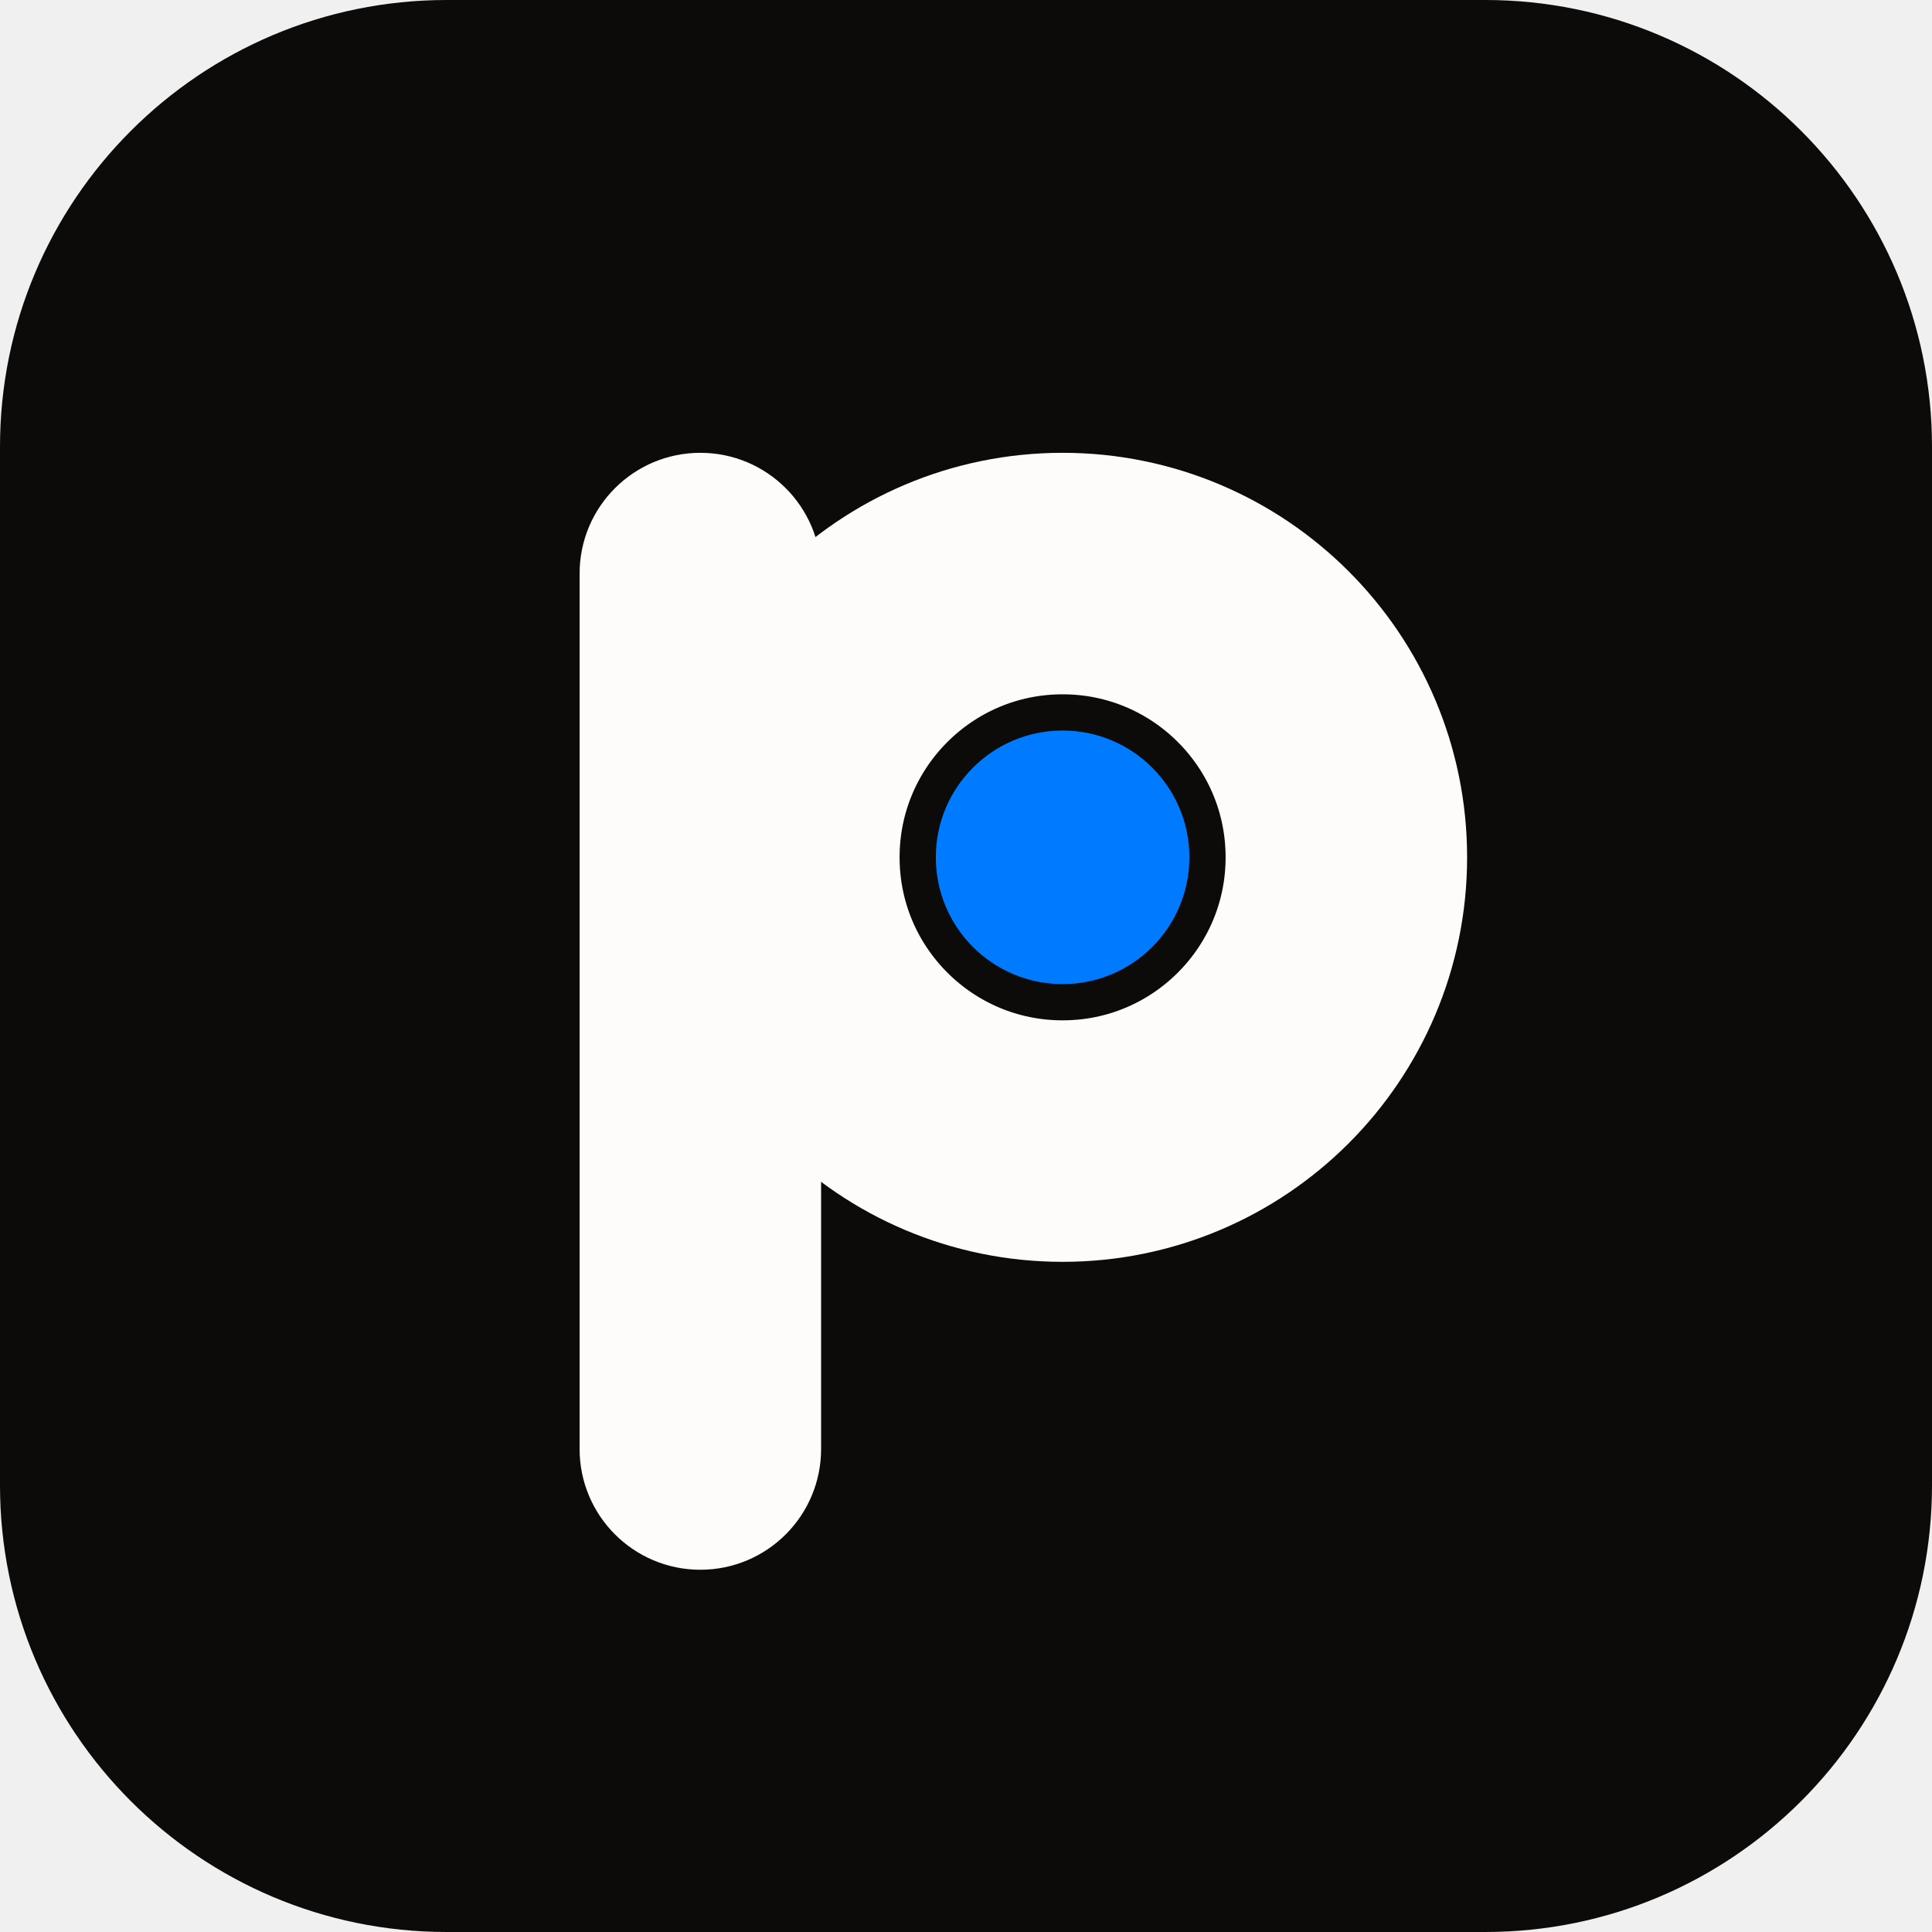
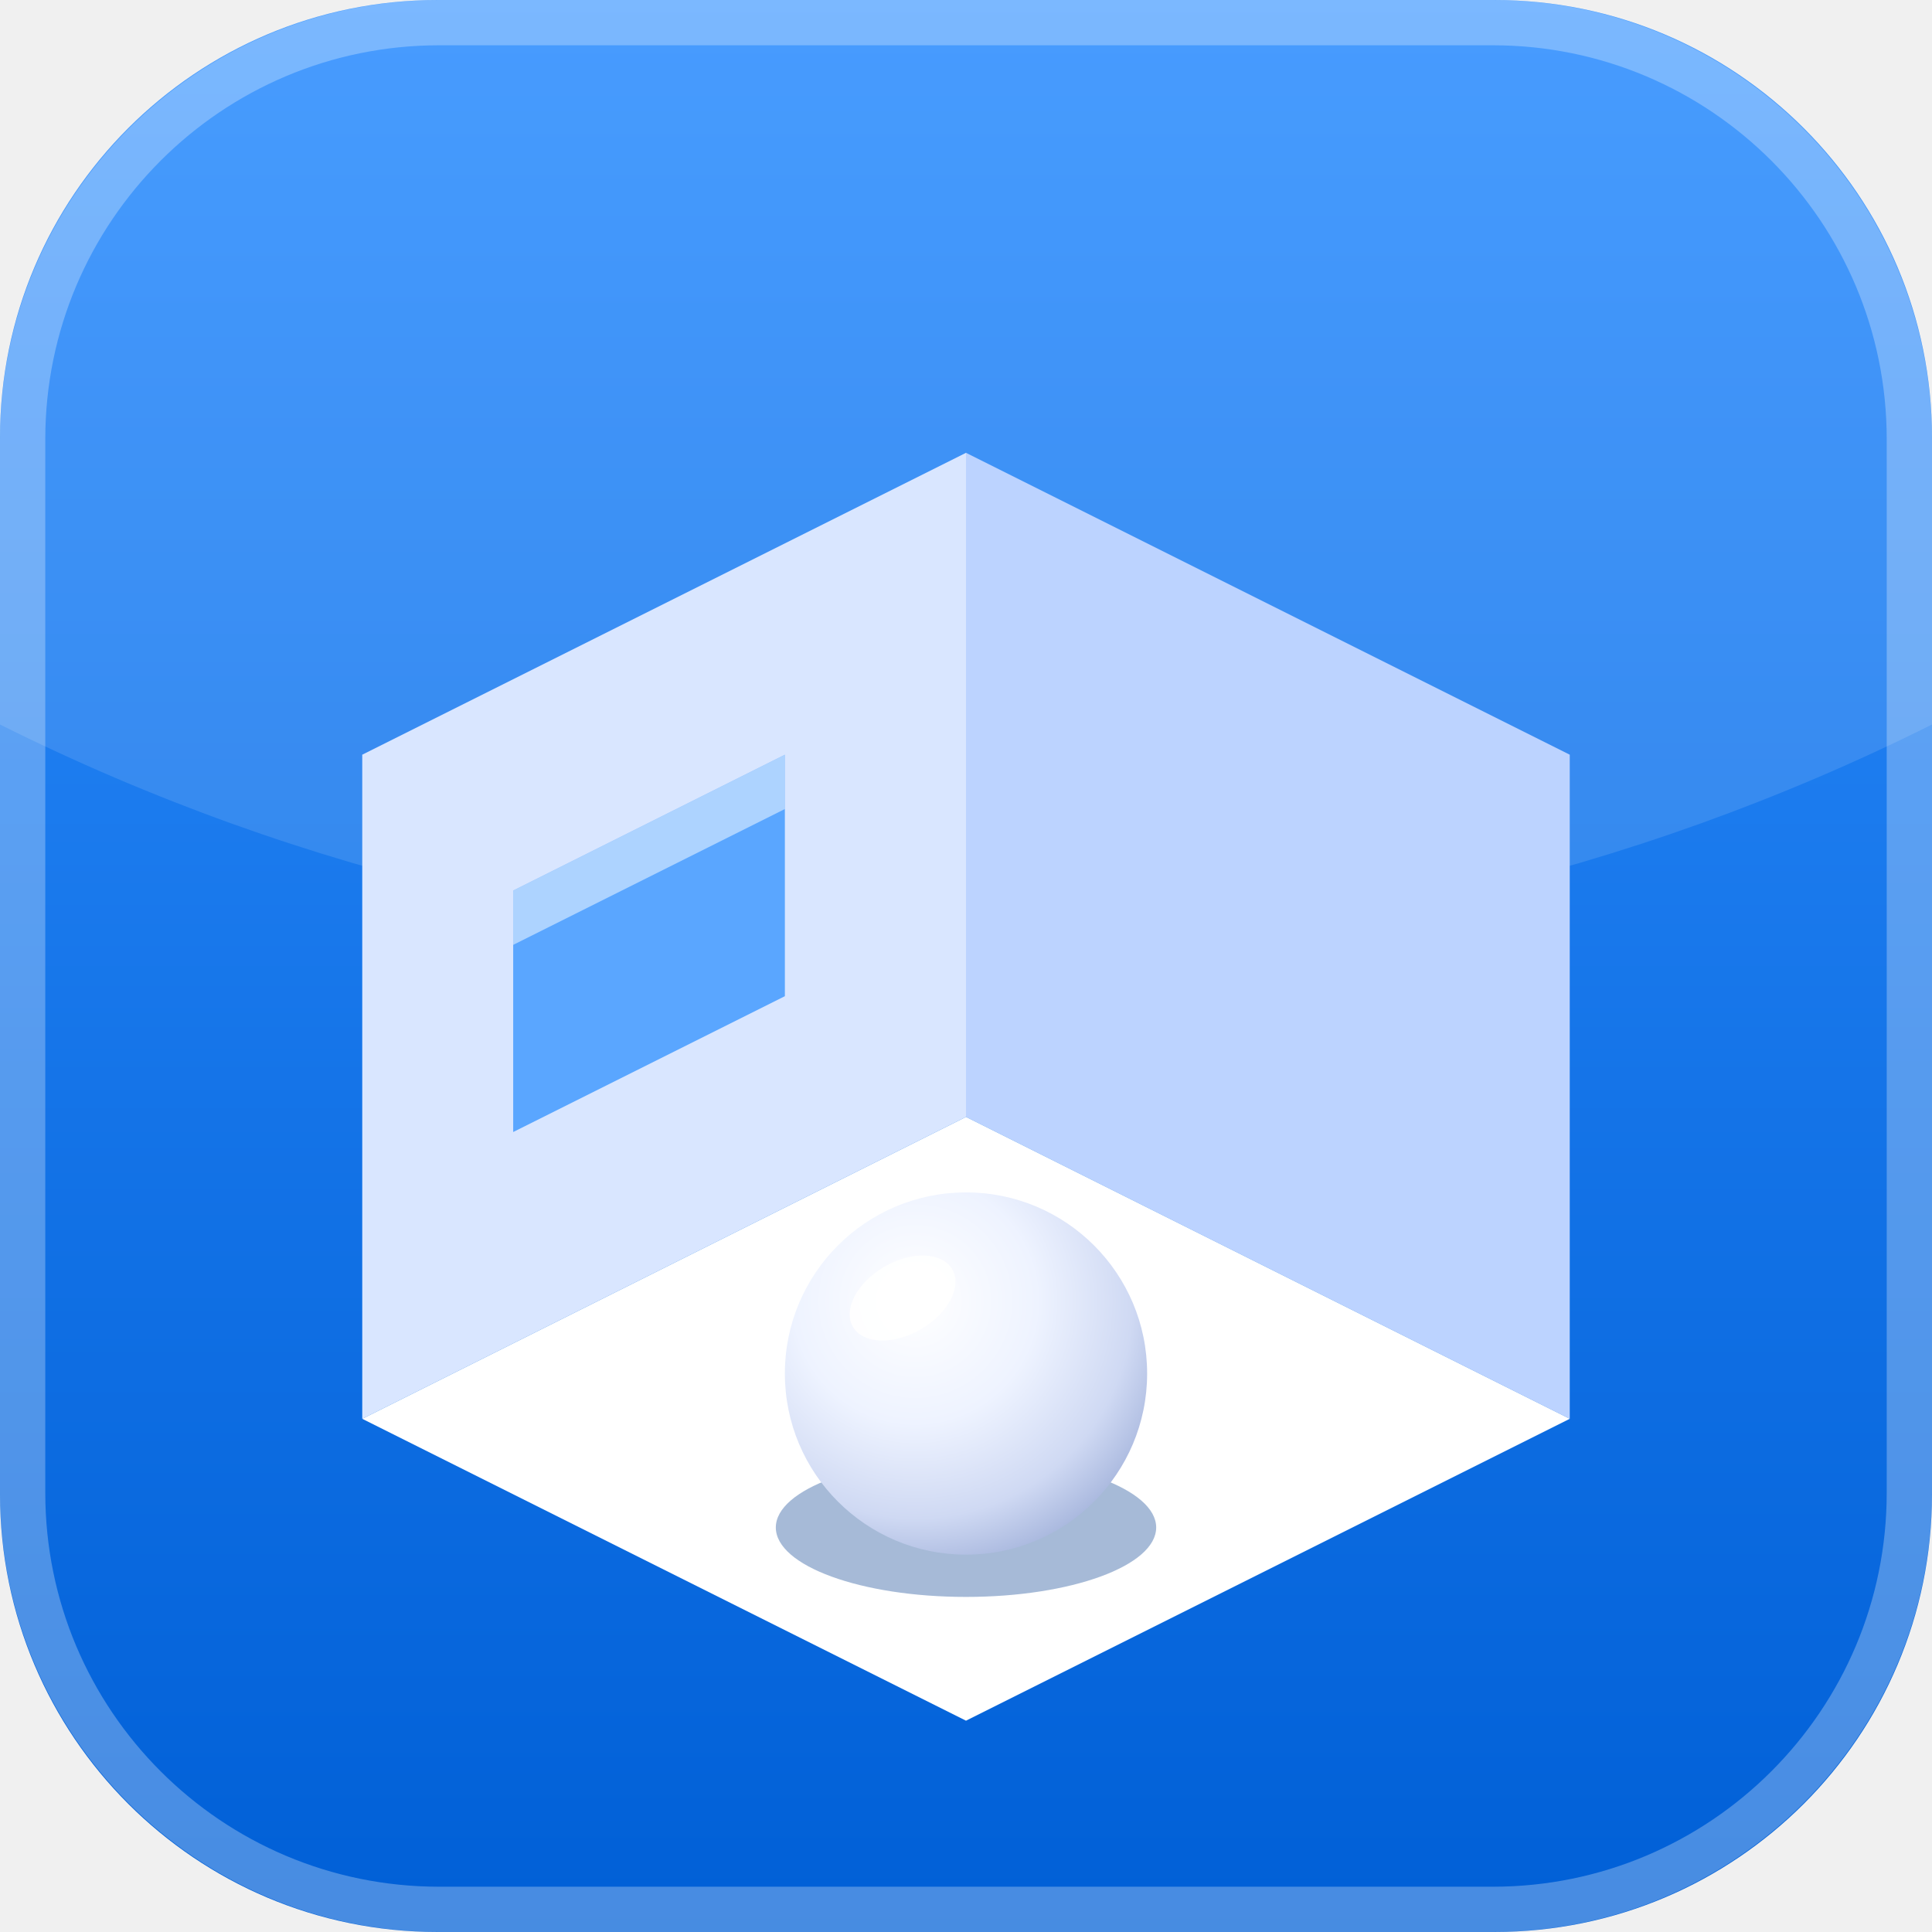
- <svg xmlns="http://www.w3.org/2000/svg" width="32" height="32" viewBox="0 0 32 32" fill="none">
-   <rect width="32" height="32" rx="7.4" fill="#0c0b0a" />
-   <g transform="translate(16 16) scale(1) translate(-16 -16)">
-     <rect x="9.6" y="7.5" width="4" height="18.5" rx="2" fill="#fdfcfb" />
-     <circle cx="17.6" cy="14.2" r="4.7" stroke="#fdfcfb" stroke-width="4" />
-     <circle cx="17.6" cy="14.2" r="2.1" fill="#007aff" />
+ <svg xmlns="http://www.w3.org/2000/svg" width="64" height="64" viewBox="0 0 64 64" fill="none">
+   <defs>
+     <linearGradient id="tile" x1="0" y1="0" x2="0" y2="1">
+       <stop offset="0" stop-color="#2f8fff" />
+       <stop offset="1" stop-color="#005fd6" />
+     </linearGradient>
+     <radialGradient id="pearl" cx=".36" cy=".3" r=".75">
+       <stop offset="0" stop-color="#fff" />
+       <stop offset=".45" stop-color="#eef3ff" />
+       <stop offset=".8" stop-color="#cfd9f3" />
+       <stop offset="1" stop-color="#a9b8de" />
+     </radialGradient>
+   </defs>
+   <rect width="64" height="64" rx="14.5" fill="url(#tile)" />
+   <rect x=".75" y=".75" width="62.5" height="62.5" rx="13.8" stroke="#fff" stroke-opacity=".28" stroke-width="1.5" />
+   <path d="M14.5 0h35A14.5 14.5 0 0 1 64 14.5V24C44 34 20 34 0 24v-9.5A14.5 14.5 0 0 1 14.5 0z" fill="#fff" opacity=".12" />
+   <g transform="translate(32 32) scale(1) translate(-32 -32)">
+     <path d="M12 25 32 15v22L12 47z" fill="#d9e6ff" />
+     <path d="M52 25 32 15v22L52 47z" fill="#bcd3ff" />
+     <path d="M12 47 32 37l20 10-20 10z" fill="#fff" />
+     <path d="M17 29.5 26 25v8l-9 4.5z" fill="#5aa6ff" />
+     <path d="M17 29.5 26 25v1.8l-9 4.5z" fill="#fff" opacity=".5" />
+     <ellipse cx="32" cy="50.6" rx="6.3" ry="2.3" fill="#003a8c" opacity=".35" />
+     <circle cx="32" cy="45.5" r="6" fill="url(#pearl)" />
+     <ellipse cx="29.9" cy="43" rx="1.9" ry="1.2" fill="#fff" opacity=".9" transform="rotate(-30 29.9 43)" />
  </g>
</svg>
